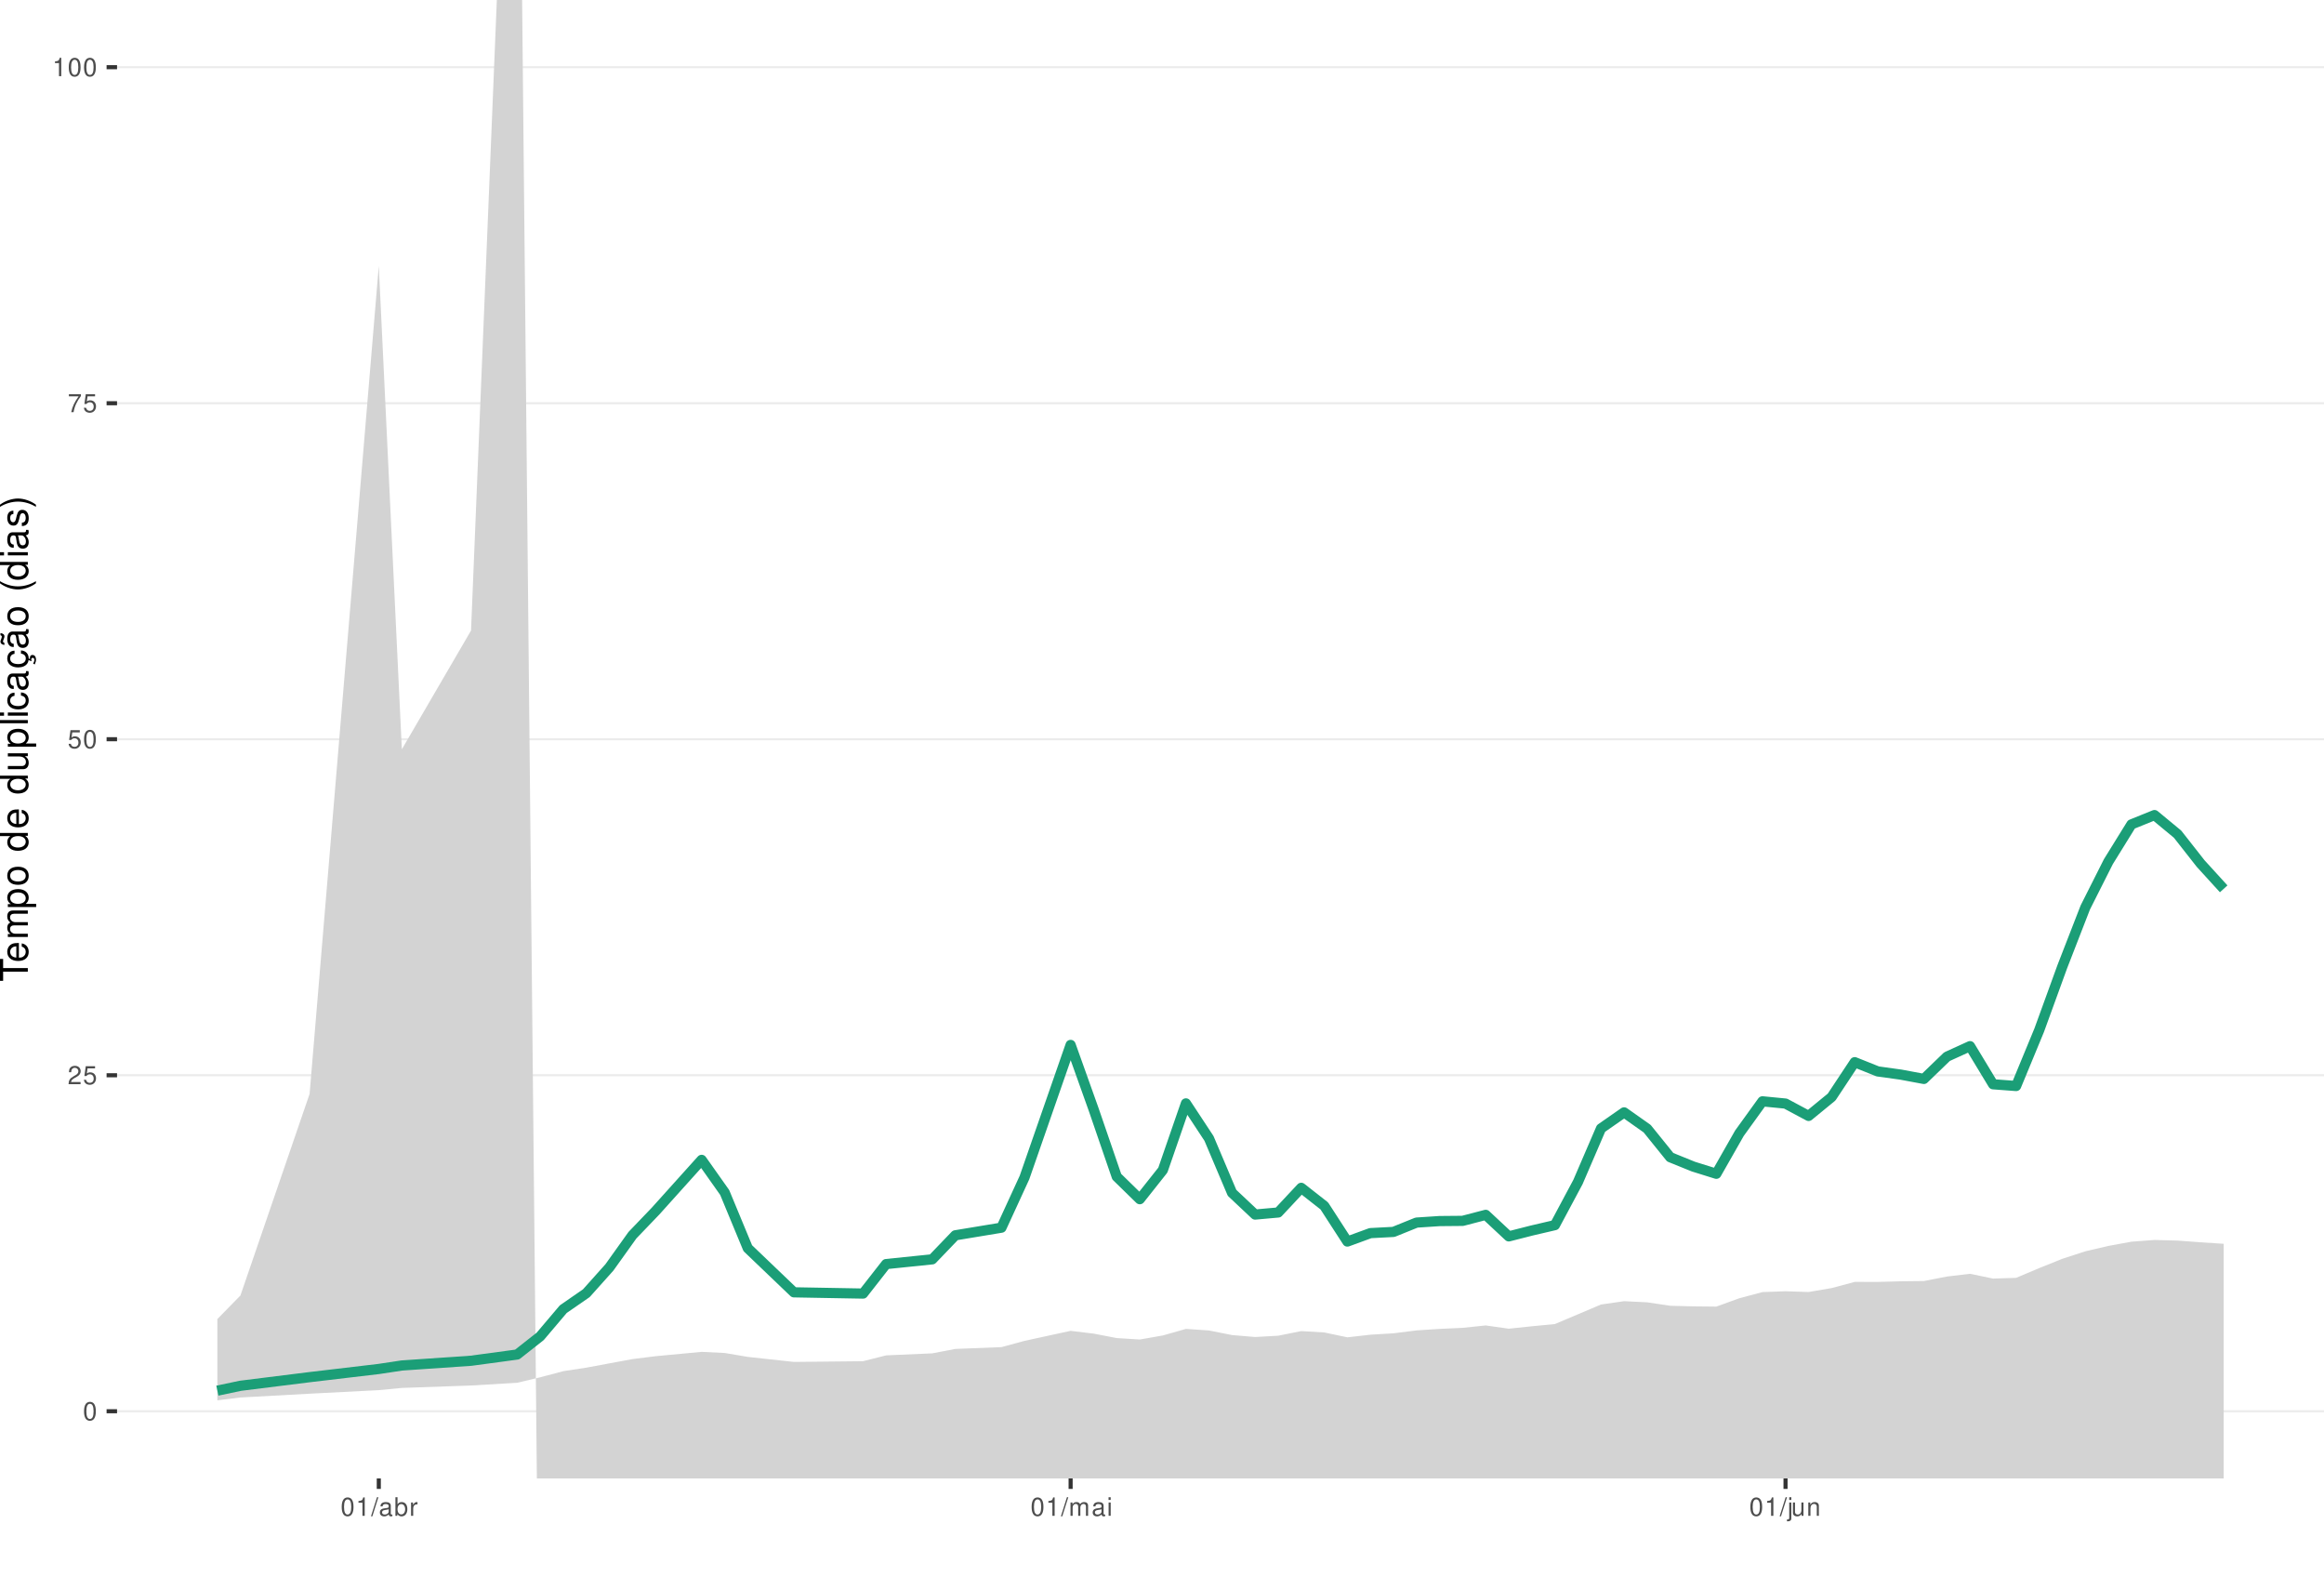
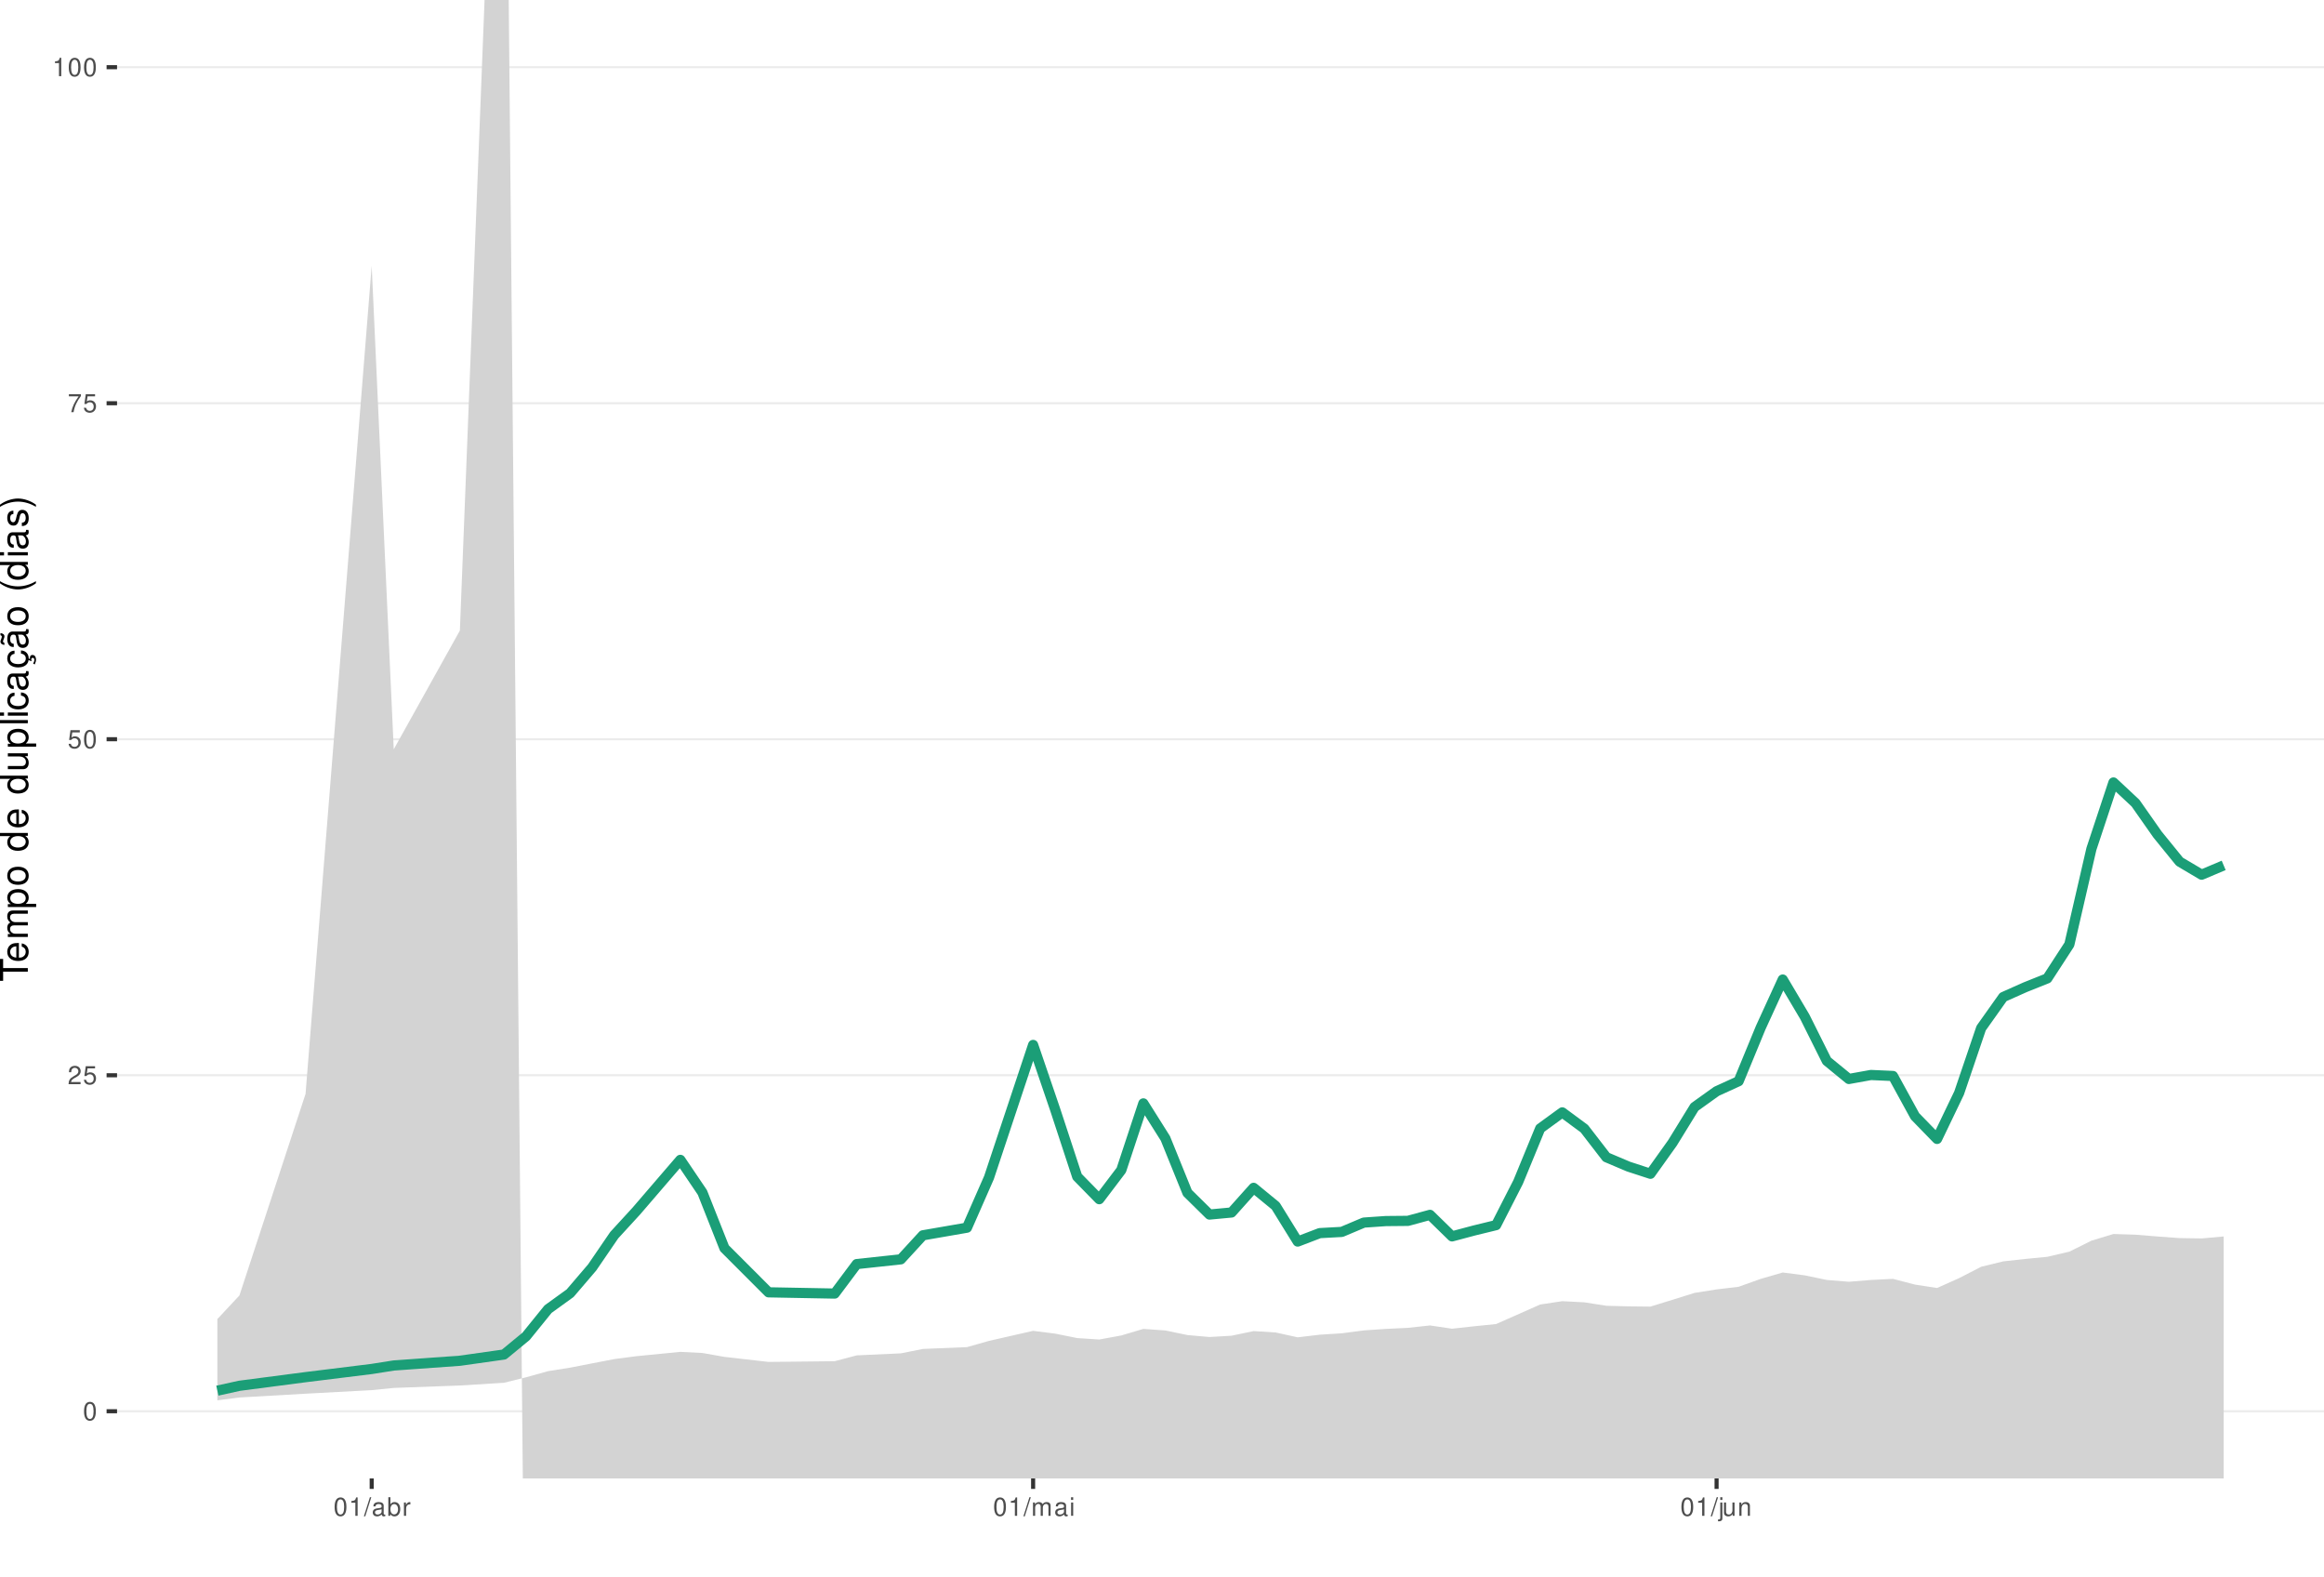
<svg xmlns="http://www.w3.org/2000/svg" xmlns:xlink="http://www.w3.org/1999/xlink" width="609pt" height="413pt" viewBox="0 0 609 413" version="1.1">
  <defs>
    <g>
      <symbol overflow="visible" id="glyph0-0">
        <path style="stroke:none;" d="" />
      </symbol>
      <symbol overflow="visible" id="glyph0-1">
        <path style="stroke:none;" d="M 1.828 -4.812 C 1.391 -4.812 0.984 -4.609 0.75 -4.281 C 0.438 -3.859 0.281 -3.219 0.281 -2.328 C 0.281 -0.703 0.812 0.156 1.828 0.156 C 2.828 0.156 3.375 -0.703 3.375 -2.297 C 3.375 -3.219 3.234 -3.844 2.922 -4.281 C 2.672 -4.625 2.281 -4.812 1.828 -4.812 Z M 1.828 -4.297 C 2.469 -4.297 2.781 -3.641 2.781 -2.344 C 2.781 -0.969 2.469 -0.328 1.812 -0.328 C 1.203 -0.328 0.891 -1 0.891 -2.328 C 0.891 -3.641 1.203 -4.297 1.828 -4.297 Z M 1.828 -4.297 " />
      </symbol>
      <symbol overflow="visible" id="glyph0-2">
        <path style="stroke:none;" d="M 3.375 -0.578 L 0.891 -0.578 C 0.938 -0.984 1.156 -1.234 1.734 -1.578 L 2.406 -1.953 C 3.062 -2.328 3.406 -2.812 3.406 -3.406 C 3.406 -3.812 3.234 -4.188 2.969 -4.438 C 2.688 -4.688 2.344 -4.812 1.891 -4.812 C 1.297 -4.812 0.844 -4.594 0.578 -4.188 C 0.422 -3.938 0.344 -3.641 0.328 -3.141 L 0.922 -3.141 C 0.938 -3.469 0.984 -3.672 1.062 -3.828 C 1.219 -4.125 1.516 -4.297 1.875 -4.297 C 2.406 -4.297 2.797 -3.906 2.797 -3.391 C 2.797 -3.016 2.578 -2.672 2.156 -2.438 L 1.547 -2.078 C 0.562 -1.516 0.281 -1.062 0.219 0 L 3.375 0 Z M 3.375 -0.578 " />
      </symbol>
      <symbol overflow="visible" id="glyph0-3">
        <path style="stroke:none;" d="M 3.172 -4.719 L 0.734 -4.719 L 0.375 -2.156 L 0.922 -2.156 C 1.188 -2.469 1.422 -2.594 1.797 -2.594 C 2.422 -2.594 2.812 -2.156 2.812 -1.453 C 2.812 -0.781 2.422 -0.359 1.781 -0.359 C 1.266 -0.359 0.953 -0.625 0.812 -1.156 L 0.234 -1.156 C 0.312 -0.766 0.375 -0.578 0.516 -0.406 C 0.781 -0.047 1.266 0.156 1.797 0.156 C 2.75 0.156 3.422 -0.547 3.422 -1.531 C 3.422 -2.469 2.797 -3.109 1.891 -3.109 C 1.562 -3.109 1.297 -3.016 1.016 -2.828 L 1.203 -4.141 L 3.172 -4.141 Z M 3.172 -4.719 " />
      </symbol>
      <symbol overflow="visible" id="glyph0-4">
        <path style="stroke:none;" d="M 3.469 -4.719 L 0.312 -4.719 L 0.312 -4.141 L 2.859 -4.141 C 1.734 -2.531 1.266 -1.547 0.922 0 L 1.547 0 C 1.797 -1.516 2.391 -2.812 3.469 -4.234 Z M 3.469 -4.719 " />
      </symbol>
      <symbol overflow="visible" id="glyph0-5">
        <path style="stroke:none;" d="M 1.719 -3.422 L 1.719 0 L 2.312 0 L 2.312 -4.812 L 1.922 -4.812 C 1.719 -4.078 1.578 -3.969 0.672 -3.859 L 0.672 -3.422 Z M 1.719 -3.422 " />
      </symbol>
      <symbol overflow="visible" id="glyph0-6">
        <path style="stroke:none;" d="M 1.531 -4.859 L -0.047 0.141 L 0.312 0.141 L 1.891 -4.859 Z M 1.531 -4.859 " />
      </symbol>
      <symbol overflow="visible" id="glyph0-7">
        <path style="stroke:none;" d="M 3.562 -0.328 C 3.5 -0.312 3.469 -0.312 3.438 -0.312 C 3.25 -0.312 3.141 -0.406 3.141 -0.578 L 3.141 -2.641 C 3.141 -3.25 2.688 -3.594 1.828 -3.594 C 1.312 -3.594 0.906 -3.438 0.672 -3.188 C 0.516 -3 0.453 -2.797 0.438 -2.453 L 0.984 -2.453 C 1.031 -2.875 1.297 -3.078 1.812 -3.078 C 2.312 -3.078 2.594 -2.891 2.594 -2.562 L 2.594 -2.406 C 2.578 -2.172 2.469 -2.078 2.016 -2.031 C 1.219 -1.922 1.109 -1.891 0.891 -1.812 C 0.484 -1.641 0.281 -1.328 0.281 -0.875 C 0.281 -0.25 0.719 0.156 1.422 0.156 C 1.859 0.156 2.219 0 2.609 -0.359 C 2.656 0 2.828 0.156 3.188 0.156 C 3.297 0.156 3.375 0.141 3.562 0.094 Z M 2.594 -1.094 C 2.594 -0.906 2.531 -0.797 2.375 -0.641 C 2.141 -0.438 1.875 -0.328 1.547 -0.328 C 1.109 -0.328 0.859 -0.547 0.859 -0.891 C 0.859 -1.266 1.094 -1.438 1.703 -1.531 C 2.297 -1.609 2.406 -1.641 2.594 -1.719 Z M 2.594 -1.094 " />
      </symbol>
      <symbol overflow="visible" id="glyph0-8">
        <path style="stroke:none;" d="M 0.359 -4.859 L 0.359 0 L 0.859 0 L 0.859 -0.453 C 1.125 -0.047 1.484 0.156 1.969 0.156 C 2.875 0.156 3.484 -0.594 3.484 -1.75 C 3.484 -2.891 2.922 -3.594 1.984 -3.594 C 1.516 -3.594 1.172 -3.406 0.906 -3.016 L 0.906 -4.859 Z M 1.891 -3.062 C 2.5 -3.062 2.906 -2.531 2.906 -1.703 C 2.906 -0.906 2.484 -0.359 1.891 -0.359 C 1.297 -0.359 0.906 -0.906 0.906 -1.719 C 0.906 -2.531 1.297 -3.062 1.891 -3.062 Z M 1.891 -3.062 " />
      </symbol>
      <symbol overflow="visible" id="glyph0-9">
        <path style="stroke:none;" d="M 0.453 -3.484 L 0.453 0 L 1.016 0 L 1.016 -1.812 C 1.031 -2.656 1.375 -3.016 2.141 -3 L 2.141 -3.562 C 2.047 -3.578 1.984 -3.594 1.922 -3.594 C 1.562 -3.594 1.297 -3.375 0.969 -2.859 L 0.969 -3.484 Z M 0.453 -3.484 " />
      </symbol>
      <symbol overflow="visible" id="glyph0-10">
        <path style="stroke:none;" d="M 0.469 -3.484 L 0.469 0 L 1.031 0 L 1.031 -2.188 C 1.031 -2.703 1.391 -3.109 1.844 -3.109 C 2.25 -3.109 2.484 -2.844 2.484 -2.406 L 2.484 0 L 3.047 0 L 3.047 -2.188 C 3.047 -2.703 3.422 -3.109 3.875 -3.109 C 4.266 -3.109 4.516 -2.844 4.516 -2.406 L 4.516 0 L 5.078 0 L 5.078 -2.609 C 5.078 -3.234 4.719 -3.594 4.062 -3.594 C 3.594 -3.594 3.312 -3.453 2.984 -3.062 C 2.781 -3.422 2.5 -3.594 2.047 -3.594 C 1.578 -3.594 1.266 -3.422 0.984 -3 L 0.984 -3.484 Z M 0.469 -3.484 " />
      </symbol>
      <symbol overflow="visible" id="glyph0-11">
        <path style="stroke:none;" d="M 1 -3.484 L 0.453 -3.484 L 0.453 0 L 1 0 Z M 1 -4.859 L 0.438 -4.859 L 0.438 -4.156 L 1 -4.156 Z M 1 -4.859 " />
      </symbol>
      <symbol overflow="visible" id="glyph0-12">
        <path style="stroke:none;" d="M 0.469 -3.484 L 0.469 0.5 C 0.469 0.859 0.359 0.969 0.016 0.969 C -0.031 0.969 -0.047 0.969 -0.125 0.953 L -0.125 1.438 C -0.047 1.438 -0.016 1.453 0.062 1.453 C 0.688 1.453 1.016 1.203 1.016 0.719 L 1.016 -3.484 Z M 1.016 -4.859 L 0.469 -4.859 L 0.469 -4.156 L 1.016 -4.156 Z M 1.016 -4.859 " />
      </symbol>
      <symbol overflow="visible" id="glyph0-13">
        <path style="stroke:none;" d="M 3.203 0 L 3.203 -3.484 L 2.656 -3.484 L 2.656 -1.516 C 2.656 -0.797 2.281 -0.328 1.703 -0.328 C 1.266 -0.328 0.984 -0.594 0.984 -1.016 L 0.984 -3.484 L 0.438 -3.484 L 0.438 -0.797 C 0.438 -0.219 0.859 0.156 1.547 0.156 C 2.062 0.156 2.391 -0.031 2.703 -0.484 L 2.703 0 Z M 3.203 0 " />
      </symbol>
      <symbol overflow="visible" id="glyph0-14">
        <path style="stroke:none;" d="M 0.469 -3.484 L 0.469 0 L 1.031 0 L 1.031 -1.922 C 1.031 -2.641 1.391 -3.109 1.969 -3.109 C 2.406 -3.109 2.688 -2.828 2.688 -2.422 L 2.688 0 L 3.234 0 L 3.234 -2.641 C 3.234 -3.219 2.812 -3.594 2.141 -3.594 C 1.625 -3.594 1.281 -3.391 0.984 -2.906 L 0.984 -3.484 Z M 0.469 -3.484 " />
      </symbol>
      <symbol overflow="visible" id="glyph1-0">
        <path style="stroke:none;" d="" />
      </symbol>
      <symbol overflow="visible" id="glyph1-1">
        <path style="stroke:none;" d="M -6.469 -3.547 L -6.469 -5.938 L -7.297 -5.938 L -7.297 -0.203 L -6.469 -0.203 L -6.469 -2.609 L 0 -2.609 L 0 -3.547 Z M -6.469 -3.547 " />
      </symbol>
      <symbol overflow="visible" id="glyph1-2">
        <path style="stroke:none;" d="M -2.344 -5.125 C -3.141 -5.125 -3.625 -5.062 -4.016 -4.922 C -4.875 -4.578 -5.391 -3.781 -5.391 -2.797 C -5.391 -1.344 -4.281 -0.406 -2.547 -0.406 C -0.812 -0.406 0.234 -1.297 0.234 -2.781 C 0.234 -3.984 -0.453 -4.812 -1.594 -5.016 L -1.594 -4.188 C -0.906 -3.953 -0.547 -3.484 -0.547 -2.812 C -0.547 -2.281 -0.781 -1.828 -1.219 -1.547 C -1.516 -1.344 -1.812 -1.281 -2.344 -1.266 Z M -3.016 -1.297 C -3.984 -1.359 -4.625 -1.953 -4.625 -2.797 C -4.625 -3.641 -3.953 -4.234 -3.016 -4.234 Z M -3.016 -1.297 " />
      </symbol>
      <symbol overflow="visible" id="glyph1-3">
        <path style="stroke:none;" d="M -5.234 -0.703 L 0 -0.703 L 0 -1.547 L -3.297 -1.547 C -4.047 -1.547 -4.656 -2.094 -4.656 -2.766 C -4.656 -3.391 -4.281 -3.734 -3.609 -3.734 L 0 -3.734 L 0 -4.578 L -3.297 -4.578 C -4.047 -4.578 -4.656 -5.125 -4.656 -5.812 C -4.656 -6.422 -4.266 -6.781 -3.609 -6.781 L 0 -6.781 L 0 -7.625 L -3.938 -7.625 C -4.875 -7.625 -5.391 -7.078 -5.391 -6.094 C -5.391 -5.406 -5.188 -4.984 -4.594 -4.484 C -5.156 -4.188 -5.391 -3.766 -5.391 -3.078 C -5.391 -2.375 -5.125 -1.906 -4.5 -1.469 L -5.234 -1.469 Z M -5.234 -0.703 " />
      </symbol>
      <symbol overflow="visible" id="glyph1-4">
        <path style="stroke:none;" d="M 2.188 -0.547 L 2.188 -1.375 L -0.547 -1.375 C -0.016 -1.812 0.234 -2.312 0.234 -2.984 C 0.234 -4.344 -0.859 -5.234 -2.531 -5.234 C -4.297 -5.234 -5.391 -4.375 -5.391 -2.984 C -5.391 -2.266 -5.062 -1.703 -4.453 -1.312 L -5.234 -1.312 L -5.234 -0.547 Z M -4.609 -2.844 C -4.609 -3.766 -3.797 -4.359 -2.547 -4.359 C -1.359 -4.359 -0.547 -3.75 -0.547 -2.844 C -0.547 -1.953 -1.344 -1.375 -2.578 -1.375 C -3.812 -1.375 -4.609 -1.953 -4.609 -2.844 Z M -4.609 -2.844 " />
      </symbol>
      <symbol overflow="visible" id="glyph1-5">
        <path style="stroke:none;" d="M -5.391 -2.719 C -5.391 -1.234 -4.344 -0.359 -2.578 -0.359 C -0.812 -0.359 0.234 -1.234 0.234 -2.734 C 0.234 -4.203 -0.812 -5.094 -2.547 -5.094 C -4.359 -5.094 -5.391 -4.234 -5.391 -2.719 Z M -4.625 -2.734 C -4.625 -3.672 -3.844 -4.234 -2.547 -4.234 C -1.312 -4.234 -0.547 -3.656 -0.547 -2.734 C -0.547 -1.797 -1.312 -1.234 -2.578 -1.234 C -3.844 -1.234 -4.625 -1.797 -4.625 -2.734 Z M -4.625 -2.734 " />
      </symbol>
      <symbol overflow="visible" id="glyph1-6">
        <path style="stroke:none;" d="" />
      </symbol>
      <symbol overflow="visible" id="glyph1-7">
        <path style="stroke:none;" d="M -7.297 -4.953 L -7.297 -4.125 L -4.578 -4.125 C -5.109 -3.766 -5.391 -3.203 -5.391 -2.516 C -5.391 -1.156 -4.297 -0.266 -2.625 -0.266 C -0.859 -0.266 0.234 -1.125 0.234 -2.547 C 0.234 -3.266 -0.047 -3.766 -0.688 -4.203 L 0 -4.203 L 0 -4.953 Z M -4.609 -2.656 C -4.609 -3.547 -3.812 -4.125 -2.562 -4.125 C -1.344 -4.125 -0.547 -3.547 -0.547 -2.656 C -0.547 -1.734 -1.359 -1.125 -2.578 -1.125 C -3.797 -1.125 -4.609 -1.734 -4.609 -2.656 Z M -4.609 -2.656 " />
      </symbol>
      <symbol overflow="visible" id="glyph1-8">
        <path style="stroke:none;" d="M 0 -4.812 L -5.234 -4.812 L -5.234 -3.984 L -2.266 -3.984 C -1.203 -3.984 -0.5 -3.438 -0.5 -2.562 C -0.5 -1.906 -0.906 -1.484 -1.531 -1.484 L -5.234 -1.484 L -5.234 -0.656 L -1.203 -0.656 C -0.328 -0.656 0.234 -1.297 0.234 -2.312 C 0.234 -3.094 -0.047 -3.578 -0.734 -4.062 L 0 -4.062 Z M 0 -4.812 " />
      </symbol>
      <symbol overflow="visible" id="glyph1-9">
        <path style="stroke:none;" d="M -7.297 -1.516 L -7.297 -0.688 L 0 -0.688 L 0 -1.516 Z M -7.297 -1.516 " />
      </symbol>
      <symbol overflow="visible" id="glyph1-10">
        <path style="stroke:none;" d="M -5.234 -1.5 L -5.234 -0.672 L 0 -0.672 L 0 -1.5 Z M -7.297 -1.5 L -7.297 -0.656 L -6.234 -0.656 L -6.234 -1.5 Z M -7.297 -1.5 " />
      </symbol>
      <symbol overflow="visible" id="glyph1-11">
        <path style="stroke:none;" d="M -3.484 -4.703 C -3.984 -4.672 -4.312 -4.562 -4.609 -4.359 C -5.094 -4 -5.391 -3.375 -5.391 -2.641 C -5.391 -1.219 -4.266 -0.312 -2.531 -0.312 C -0.844 -0.312 0.234 -1.203 0.234 -2.625 C 0.234 -3.875 -0.516 -4.672 -1.797 -4.766 L -1.797 -3.938 C -0.953 -3.797 -0.547 -3.359 -0.547 -2.656 C -0.547 -1.734 -1.297 -1.188 -2.531 -1.188 C -3.844 -1.188 -4.625 -1.719 -4.625 -2.625 C -4.625 -3.328 -4.203 -3.766 -3.484 -3.875 Z M -3.484 -4.703 " />
      </symbol>
      <symbol overflow="visible" id="glyph1-12">
        <path style="stroke:none;" d="M -0.484 -5.344 C -0.469 -5.266 -0.469 -5.219 -0.469 -5.172 C -0.469 -4.875 -0.625 -4.719 -0.875 -4.719 L -3.953 -4.719 C -4.891 -4.719 -5.391 -4.047 -5.391 -2.75 C -5.391 -1.984 -5.172 -1.375 -4.781 -1.016 C -4.516 -0.766 -4.203 -0.672 -3.688 -0.656 L -3.688 -1.484 C -4.328 -1.562 -4.625 -1.938 -4.625 -2.719 C -4.625 -3.484 -4.344 -3.891 -3.844 -3.891 L -3.625 -3.891 C -3.266 -3.875 -3.125 -3.703 -3.047 -3.016 C -2.891 -1.844 -2.844 -1.656 -2.719 -1.344 C -2.453 -0.734 -2 -0.422 -1.312 -0.422 C -0.375 -0.422 0.234 -1.078 0.234 -2.141 C 0.234 -2.797 0 -3.328 -0.547 -3.922 C 0 -3.984 0.234 -4.234 0.234 -4.781 C 0.234 -4.953 0.203 -5.062 0.141 -5.344 Z M -1.656 -3.891 C -1.375 -3.891 -1.203 -3.812 -0.969 -3.562 C -0.656 -3.219 -0.5 -2.812 -0.5 -2.312 C -0.5 -1.672 -0.812 -1.297 -1.344 -1.297 C -1.891 -1.297 -2.172 -1.656 -2.297 -2.547 C -2.422 -3.438 -2.453 -3.609 -2.594 -3.891 Z M -1.656 -3.891 " />
      </symbol>
      <symbol overflow="visible" id="glyph1-13">
        <path style="stroke:none;" d="M 0.234 -2.641 C 0.234 -3.875 -0.547 -4.703 -1.797 -4.766 L -1.797 -3.938 C -0.953 -3.797 -0.531 -3.359 -0.531 -2.656 C -0.531 -1.734 -1.281 -1.188 -2.516 -1.188 C -3.844 -1.188 -4.625 -1.719 -4.625 -2.625 C -4.625 -3.328 -4.203 -3.766 -3.484 -3.875 L -3.484 -4.703 C -3.984 -4.672 -4.312 -4.562 -4.609 -4.359 C -5.094 -4 -5.391 -3.375 -5.391 -2.641 C -5.391 -1.219 -4.266 -0.312 -2.531 -0.312 C -1.469 -0.312 -0.625 -0.672 -0.156 -1.312 C 0.047 -1.594 0.125 -1.812 0.203 -2.25 L 0.922 -1.938 L 0.984 -2.062 C 0.938 -2.188 0.906 -2.25 0.906 -2.375 C 0.906 -2.656 1.047 -2.828 1.281 -2.828 C 1.547 -2.828 1.734 -2.594 1.734 -2.297 C 1.734 -2.031 1.672 -1.844 1.438 -1.406 L 1.406 -1.312 L 1.812 -1.094 C 2.078 -1.75 2.141 -1.953 2.141 -2.344 C 2.141 -3.109 1.781 -3.578 1.203 -3.578 C 0.781 -3.578 0.547 -3.297 0.547 -2.797 C 0.547 -2.703 0.547 -2.641 0.562 -2.516 Z M 0.234 -2.641 " />
      </symbol>
      <symbol overflow="visible" id="glyph1-14">
        <path style="stroke:none;" d="M -0.484 -5.344 C -0.469 -5.266 -0.469 -5.219 -0.469 -5.172 C -0.469 -4.875 -0.625 -4.719 -0.875 -4.719 L -3.953 -4.719 C -4.891 -4.719 -5.391 -4.047 -5.391 -2.75 C -5.391 -1.984 -5.172 -1.375 -4.781 -1.016 C -4.516 -0.766 -4.203 -0.672 -3.688 -0.656 L -3.688 -1.484 C -4.328 -1.562 -4.625 -1.938 -4.625 -2.719 C -4.625 -3.484 -4.344 -3.891 -3.844 -3.891 L -3.625 -3.891 C -3.266 -3.875 -3.125 -3.703 -3.047 -3.016 C -2.891 -1.844 -2.844 -1.656 -2.719 -1.344 C -2.453 -0.734 -2 -0.422 -1.312 -0.422 C -0.375 -0.422 0.234 -1.078 0.234 -2.141 C 0.234 -2.797 0 -3.328 -0.547 -3.922 C 0 -3.984 0.234 -4.234 0.234 -4.781 C 0.234 -4.953 0.203 -5.062 0.141 -5.344 Z M -1.656 -3.891 C -1.375 -3.891 -1.203 -3.812 -0.969 -3.562 C -0.656 -3.219 -0.5 -2.812 -0.5 -2.312 C -0.5 -1.672 -0.812 -1.297 -1.344 -1.297 C -1.891 -1.297 -2.172 -1.656 -2.297 -2.547 C -2.422 -3.438 -2.453 -3.609 -2.594 -3.891 Z M -7.172 -3.75 C -6.922 -3.672 -6.812 -3.547 -6.812 -3.375 C -6.812 -3.25 -6.875 -2.984 -6.984 -2.734 C -7.156 -2.312 -7.172 -2.25 -7.172 -2.047 C -7.172 -1.594 -6.797 -1.297 -6.141 -1.188 L -6.141 -1.766 C -6.375 -1.812 -6.5 -1.938 -6.5 -2.094 C -6.5 -2.203 -6.469 -2.344 -6.375 -2.578 C -6.156 -3.156 -6.125 -3.234 -6.125 -3.438 C -6.125 -3.922 -6.484 -4.219 -7.172 -4.312 Z M -7.172 -3.75 " />
      </symbol>
      <symbol overflow="visible" id="glyph1-15">
        <path style="stroke:none;" d="M -7.297 -2.359 C -5.984 -1.359 -4.156 -0.734 -2.594 -0.734 C -1.016 -0.734 0.812 -1.359 2.125 -2.359 L 2.125 -2.906 C 0.688 -2.031 -0.984 -1.547 -2.594 -1.547 C -4.188 -1.547 -5.875 -2.031 -7.297 -2.906 Z M -7.297 -2.359 " />
      </symbol>
      <symbol overflow="visible" id="glyph1-16">
        <path style="stroke:none;" d="M -3.781 -4.375 C -4.812 -4.375 -5.391 -3.688 -5.391 -2.484 C -5.391 -1.266 -4.766 -0.469 -3.797 -0.469 C -2.969 -0.469 -2.578 -0.891 -2.281 -2.125 L -2.094 -2.906 C -1.953 -3.484 -1.734 -3.719 -1.375 -3.719 C -0.875 -3.719 -0.547 -3.234 -0.547 -2.5 C -0.547 -2.047 -0.672 -1.672 -0.891 -1.453 C -1.047 -1.328 -1.188 -1.266 -1.562 -1.219 L -1.562 -0.344 C -0.344 -0.375 0.234 -1.062 0.234 -2.438 C 0.234 -3.75 -0.422 -4.594 -1.438 -4.594 C -2.203 -4.594 -2.641 -4.156 -2.891 -3.109 L -3.078 -2.312 C -3.234 -1.625 -3.453 -1.344 -3.828 -1.344 C -4.312 -1.344 -4.625 -1.766 -4.625 -2.453 C -4.625 -3.125 -4.328 -3.484 -3.781 -3.5 Z M -3.781 -4.375 " />
      </symbol>
      <symbol overflow="visible" id="glyph1-17">
        <path style="stroke:none;" d="M 2.125 -0.938 C 0.812 -1.938 -1.016 -2.562 -2.578 -2.562 C -4.156 -2.562 -5.984 -1.938 -7.297 -0.938 L -7.297 -0.375 C -5.859 -1.266 -4.188 -1.75 -2.578 -1.75 C -0.984 -1.75 0.703 -1.266 2.125 -0.375 Z M 2.125 -0.938 " />
      </symbol>
    </g>
    <clipPath id="clip1">
      <path d="M 30.672 0 L 609 0 L 609 387.328 L 30.672 387.328 Z M 30.672 0 " />
    </clipPath>
    <clipPath id="clip2">
      <path d="M 30.672 369 L 609 369 L 609 370 L 30.672 370 Z M 30.672 369 " />
    </clipPath>
    <clipPath id="clip3">
      <path d="M 30.672 281 L 609 281 L 609 282 L 30.672 282 Z M 30.672 281 " />
    </clipPath>
    <clipPath id="clip4">
      <path d="M 30.672 193 L 609 193 L 609 194 L 30.672 194 Z M 30.672 193 " />
    </clipPath>
    <clipPath id="clip5">
      <path d="M 30.672 105 L 609 105 L 609 106 L 30.672 106 Z M 30.672 105 " />
    </clipPath>
    <clipPath id="clip6">
      <path d="M 30.672 17 L 609 17 L 609 18 L 30.672 18 Z M 30.672 17 " />
    </clipPath>
    <clipPath id="clip7">
      <path d="M 56 0 L 583 0 L 583 387.328 L 56 387.328 Z M 56 0 " />
    </clipPath>
  </defs>
  <g id="surface16">
    <rect x="0" y="0" width="609" height="413" style="fill:rgb(100%,100%,100%);fill-opacity:1;stroke:none;" />
    <rect x="0" y="0" width="609" height="413" style="fill:rgb(100%,100%,100%);fill-opacity:1;stroke:none;" />
    <path style="fill:none;stroke-width:1.067;stroke-linecap:round;stroke-linejoin:round;stroke:rgb(100%,100%,100%);stroke-opacity:1;stroke-miterlimit:10;" d="M 0 413 L 609 413 L 609 0 L 0 0 Z M 0 413 " />
    <g clip-path="url(#clip1)" clip-rule="nonzero">
      <path style=" stroke:none;fill-rule:nonzero;fill:rgb(100%,100%,100%);fill-opacity:1;" d="M 30.672 387.328 L 609 387.328 L 609 0 L 30.672 0 Z M 30.672 387.328 " />
    </g>
    <g clip-path="url(#clip2)" clip-rule="nonzero">
      <path style="fill:none;stroke-width:0.533;stroke-linecap:butt;stroke-linejoin:round;stroke:rgb(92.157%,92.157%,92.157%);stroke-opacity:1;stroke-miterlimit:10;" d="M 30.672 369.723 L 609 369.723 " />
    </g>
    <g clip-path="url(#clip3)" clip-rule="nonzero">
      <path style="fill:none;stroke-width:0.533;stroke-linecap:butt;stroke-linejoin:round;stroke:rgb(92.157%,92.157%,92.157%);stroke-opacity:1;stroke-miterlimit:10;" d="M 30.672 281.695 L 609 281.695 " />
    </g>
    <g clip-path="url(#clip4)" clip-rule="nonzero">
      <path style="fill:none;stroke-width:0.533;stroke-linecap:butt;stroke-linejoin:round;stroke:rgb(92.157%,92.157%,92.157%);stroke-opacity:1;stroke-miterlimit:10;" d="M 30.672 193.664 L 609 193.664 " />
    </g>
    <g clip-path="url(#clip5)" clip-rule="nonzero">
      <path style="fill:none;stroke-width:0.533;stroke-linecap:butt;stroke-linejoin:round;stroke:rgb(92.157%,92.157%,92.157%);stroke-opacity:1;stroke-miterlimit:10;" d="M 30.672 105.637 L 609 105.637 " />
    </g>
    <g clip-path="url(#clip6)" clip-rule="nonzero">
      <path style="fill:none;stroke-width:0.533;stroke-linecap:butt;stroke-linejoin:round;stroke:rgb(92.157%,92.157%,92.157%);stroke-opacity:1;stroke-miterlimit:10;" d="M 30.672 17.605 L 609 17.605 " />
    </g>
    <g clip-path="url(#clip7)" clip-rule="nonzero">
-       <path style=" stroke:none;fill-rule:nonzero;fill:rgb(82.745%,82.745%,82.745%);fill-opacity:1;" d="M 56.957 345.574 L 63.004 339.398 L 81.133 286.578 L 99.262 69.641 L 105.305 196.305 L 123.434 165.188 L 130.195 0 L 136.82 0 L 140.941 413 L 154.938 413 L 159.691 407.844 L 165.734 403.559 L 171.777 402.035 L 183.863 399.387 L 189.906 402.621 L 195.953 412.93 L 195.977 413 L 272.961 413 L 280.555 407.383 L 286.598 411.766 L 287.41 413 L 582.711 413 L 582.711 325.852 L 576.668 325.457 L 570.625 325.012 L 564.582 324.848 L 558.539 325.301 L 552.496 326.41 L 546.453 327.82 L 540.41 329.789 L 534.367 332.219 L 528.324 334.773 L 522.281 334.965 L 516.238 333.711 L 510.195 334.43 L 504.152 335.609 L 498.109 335.676 L 492.066 335.84 L 486.023 335.832 L 479.98 337.453 L 473.938 338.48 L 467.895 338.285 L 461.848 338.504 L 455.805 340.109 L 449.762 342.305 L 443.719 342.242 L 437.676 342.09 L 431.633 341.184 L 425.59 340.887 L 419.547 341.758 L 407.461 346.875 L 401.418 347.461 L 395.375 348.098 L 389.332 347.242 L 383.289 347.871 L 377.246 348.148 L 371.203 348.543 L 365.16 349.301 L 359.117 349.668 L 353.074 350.355 L 347.031 349.082 L 340.988 348.723 L 334.945 349.934 L 328.898 350.273 L 322.855 349.762 L 316.812 348.559 L 310.77 348.148 L 304.727 349.867 L 298.684 350.93 L 292.641 350.551 L 286.598 349.387 L 280.555 348.656 L 268.469 351.285 L 262.426 352.922 L 250.34 353.398 L 244.297 354.555 L 232.211 355.082 L 226.168 356.609 L 208.039 356.801 L 195.953 355.48 L 189.906 354.457 L 183.863 354.164 L 171.777 355.301 L 165.734 356.062 L 159.691 357.176 L 153.648 358.301 L 147.605 359.219 L 141.562 360.828 L 135.52 362.262 L 123.434 362.977 L 105.305 363.613 L 99.262 364.191 L 81.133 365.125 L 63.004 366.117 L 56.957 366.855 Z M 56.957 345.574 " />
-     </g>
-     <path style="fill:none;stroke-width:2.667;stroke-linecap:butt;stroke-linejoin:round;stroke:rgb(10.588%,61.961%,46.667%);stroke-opacity:1;stroke-miterlimit:10;" d="M 56.957 364.328 L 63.004 363.051 L 81.133 360.789 L 99.262 358.648 L 105.305 357.734 L 123.434 356.492 L 135.52 354.859 L 141.562 350.105 L 147.605 342.973 L 153.648 338.797 L 159.691 332.043 L 165.734 323.594 L 171.777 317.297 L 183.863 303.863 L 189.906 312.41 L 195.953 327 L 208.039 338.566 L 226.168 338.891 L 232.211 331.164 L 244.297 329.922 L 250.34 323.629 L 262.426 321.629 L 268.469 308.477 L 280.555 273.75 L 286.598 290.676 L 292.641 308.258 L 298.684 314.164 L 304.727 306.539 L 310.77 289.07 L 316.812 298.246 L 322.855 312.504 L 328.898 318.191 L 334.945 317.652 L 340.988 311.191 L 347.031 315.93 L 353.074 325.266 L 359.117 323.055 L 365.16 322.738 L 371.203 320.297 L 377.246 319.898 L 383.289 319.844 L 389.332 318.27 L 395.375 323.91 L 401.418 322.371 L 407.461 320.961 L 413.504 309.656 L 419.547 295.629 L 425.59 291.422 L 431.633 295.688 L 437.676 303.172 L 443.719 305.621 L 449.762 307.508 L 455.805 296.898 L 461.848 288.527 L 467.895 289.117 L 473.938 292.352 L 479.98 287.402 L 486.023 278.273 L 492.066 280.691 L 498.109 281.531 L 504.152 282.66 L 510.195 276.828 L 516.238 274.074 L 522.281 284.059 L 528.324 284.516 L 534.367 269.895 L 540.41 253.273 L 546.453 237.727 L 552.496 225.738 L 558.539 215.977 L 564.582 213.535 L 570.625 218.535 L 576.668 226.227 L 582.711 232.859 " />
+       <path style=" stroke:none;fill-rule:nonzero;fill:rgb(82.745%,82.745%,82.745%);fill-opacity:1;" d="M 56.957 345.574 L 62.738 339.398 L 80.07 286.578 L 97.402 69.641 L 103.18 196.305 L 120.512 165.188 L 126.977 0 L 133.309 0 L 137.25 413 L 150.633 413 L 155.176 407.844 L 160.953 403.559 L 166.73 402.035 L 178.285 399.387 L 184.062 402.621 L 189.84 412.93 L 189.867 413 L 263.469 413 L 270.727 407.383 L 276.504 411.766 L 277.281 413 L 582.711 413 L 582.711 323.93 L 576.934 324.449 L 571.156 324.359 L 565.379 323.938 L 559.602 323.469 L 553.824 323.285 L 548.047 325.039 L 542.27 327.914 L 536.492 329.262 L 530.715 329.824 L 524.938 330.457 L 519.16 331.871 L 513.383 334.844 L 507.605 337.43 L 501.828 336.543 L 496.051 335.039 L 490.273 335.328 L 484.496 335.797 L 478.719 335.328 L 472.941 334.121 L 467.164 333.371 L 461.383 335.047 L 455.605 337.113 L 449.828 337.805 L 444.051 338.715 L 438.273 340.523 L 432.496 342.305 L 426.719 342.242 L 420.941 342.09 L 415.164 341.184 L 409.387 340.887 L 403.609 341.758 L 392.055 346.875 L 386.277 347.461 L 380.5 348.098 L 374.723 347.242 L 368.945 347.871 L 363.168 348.148 L 357.391 348.543 L 351.613 349.301 L 345.836 349.668 L 340.059 350.355 L 334.281 349.082 L 328.5 348.723 L 322.723 349.934 L 316.945 350.273 L 311.168 349.762 L 305.391 348.559 L 299.613 348.148 L 293.836 349.867 L 288.059 350.93 L 282.281 350.551 L 276.504 349.387 L 270.727 348.656 L 259.172 351.285 L 253.395 352.922 L 241.84 353.398 L 236.062 354.555 L 224.508 355.082 L 218.73 356.609 L 201.398 356.801 L 189.84 355.48 L 184.062 354.457 L 178.285 354.164 L 166.73 355.301 L 160.953 356.062 L 155.176 357.176 L 149.398 358.301 L 143.621 359.219 L 137.844 360.828 L 132.066 362.262 L 120.512 362.977 L 103.18 363.613 L 97.402 364.191 L 80.07 365.125 L 62.738 366.117 L 56.957 366.855 Z M 56.957 345.574 " />
+     </g>
+     <path style="fill:none;stroke-width:2.667;stroke-linecap:butt;stroke-linejoin:round;stroke:rgb(10.588%,61.961%,46.667%);stroke-opacity:1;stroke-miterlimit:10;" d="M 56.957 364.328 L 62.738 363.051 L 80.07 360.789 L 97.402 358.648 L 103.18 357.734 L 120.512 356.492 L 132.066 354.859 L 137.844 350.105 L 143.621 342.973 L 149.398 338.797 L 155.176 332.043 L 160.953 323.594 L 166.73 317.297 L 178.285 303.863 L 184.062 312.41 L 189.84 327 L 201.398 338.566 L 218.73 338.891 L 224.508 331.164 L 236.062 329.922 L 241.84 323.629 L 253.395 321.629 L 259.172 308.477 L 270.727 273.75 L 276.504 290.676 L 282.281 308.258 L 288.059 314.164 L 293.836 306.539 L 299.613 289.07 L 305.391 298.246 L 311.168 312.504 L 316.945 318.191 L 322.723 317.652 L 328.5 311.191 L 334.281 315.93 L 340.059 325.266 L 345.836 323.055 L 351.613 322.738 L 357.391 320.297 L 363.168 319.898 L 368.945 319.844 L 374.723 318.27 L 380.5 323.91 L 386.277 322.371 L 392.055 320.961 L 397.832 309.656 L 403.609 295.629 L 409.387 291.422 L 415.164 295.688 L 420.941 303.172 L 426.719 305.621 L 432.496 307.508 L 438.273 299.414 L 444.051 290.027 L 449.828 285.891 L 455.605 283.254 L 461.383 269.238 L 467.164 256.621 L 472.941 266.371 L 478.719 277.945 L 484.496 282.672 L 490.273 281.629 L 496.051 281.887 L 501.828 292.434 L 507.605 298.375 L 513.383 286.34 L 519.16 269.344 L 524.938 261.203 L 530.715 258.629 L 536.492 256.32 L 542.27 247.43 L 548.047 222.41 L 553.824 204.992 L 559.602 210.398 L 565.379 218.633 L 571.156 225.738 L 576.934 229.156 L 582.711 226.715 " />
    <g style="fill:rgb(30.196%,30.196%,30.196%);fill-opacity:1;">
      <use xlink:href="#glyph0-1" x="21.738" y="372.07" />
    </g>
    <g style="fill:rgb(30.196%,30.196%,30.196%);fill-opacity:1;">
      <use xlink:href="#glyph0-2" x="17.738" y="284.043" />
      <use xlink:href="#glyph0-3" x="21.738" y="284.043" />
    </g>
    <g style="fill:rgb(30.196%,30.196%,30.196%);fill-opacity:1;">
      <use xlink:href="#glyph0-3" x="17.738" y="196.012" />
      <use xlink:href="#glyph0-1" x="21.738" y="196.012" />
    </g>
    <g style="fill:rgb(30.196%,30.196%,30.196%);fill-opacity:1;">
      <use xlink:href="#glyph0-4" x="17.738" y="107.984" />
      <use xlink:href="#glyph0-3" x="21.738" y="107.984" />
    </g>
    <g style="fill:rgb(30.196%,30.196%,30.196%);fill-opacity:1;">
      <use xlink:href="#glyph0-5" x="13.738" y="19.953" />
      <use xlink:href="#glyph0-1" x="17.738" y="19.953" />
      <use xlink:href="#glyph0-1" x="21.738" y="19.953" />
    </g>
    <path style="fill:none;stroke-width:1.067;stroke-linecap:butt;stroke-linejoin:round;stroke:rgb(20%,20%,20%);stroke-opacity:1;stroke-miterlimit:10;" d="M 27.93 369.723 L 30.672 369.723 " />
    <path style="fill:none;stroke-width:1.067;stroke-linecap:butt;stroke-linejoin:round;stroke:rgb(20%,20%,20%);stroke-opacity:1;stroke-miterlimit:10;" d="M 27.93 281.695 L 30.672 281.695 " />
    <path style="fill:none;stroke-width:1.067;stroke-linecap:butt;stroke-linejoin:round;stroke:rgb(20%,20%,20%);stroke-opacity:1;stroke-miterlimit:10;" d="M 27.93 193.664 L 30.672 193.664 " />
    <path style="fill:none;stroke-width:1.067;stroke-linecap:butt;stroke-linejoin:round;stroke:rgb(20%,20%,20%);stroke-opacity:1;stroke-miterlimit:10;" d="M 27.93 105.637 L 30.672 105.637 " />
    <path style="fill:none;stroke-width:1.067;stroke-linecap:butt;stroke-linejoin:round;stroke:rgb(20%,20%,20%);stroke-opacity:1;stroke-miterlimit:10;" d="M 27.93 17.605 L 30.672 17.605 " />
-     <path style="fill:none;stroke-width:1.067;stroke-linecap:butt;stroke-linejoin:round;stroke:rgb(20%,20%,20%);stroke-opacity:1;stroke-miterlimit:10;" d="M 99.262 390.07 L 99.262 387.328 " />
-     <path style="fill:none;stroke-width:1.067;stroke-linecap:butt;stroke-linejoin:round;stroke:rgb(20%,20%,20%);stroke-opacity:1;stroke-miterlimit:10;" d="M 280.555 390.07 L 280.555 387.328 " />
-     <path style="fill:none;stroke-width:1.067;stroke-linecap:butt;stroke-linejoin:round;stroke:rgb(20%,20%,20%);stroke-opacity:1;stroke-miterlimit:10;" d="M 467.895 390.07 L 467.895 387.328 " />
-     <g style="fill:rgb(30.196%,30.196%,30.196%);fill-opacity:1;">
-       <use xlink:href="#glyph0-1" x="89.262" y="397.109" />
-       <use xlink:href="#glyph0-5" x="93.262" y="397.109" />
-       <use xlink:href="#glyph0-6" x="97.262" y="397.109" />
-       <use xlink:href="#glyph0-7" x="99.262" y="397.109" />
-       <use xlink:href="#glyph0-8" x="103.262" y="397.109" />
-       <use xlink:href="#glyph0-9" x="107.262" y="397.109" />
-     </g>
-     <g style="fill:rgb(30.196%,30.196%,30.196%);fill-opacity:1;">
-       <use xlink:href="#glyph0-1" x="270.055" y="397.109" />
-       <use xlink:href="#glyph0-5" x="274.055" y="397.109" />
-       <use xlink:href="#glyph0-6" x="278.055" y="397.109" />
-       <use xlink:href="#glyph0-10" x="280.055" y="397.109" />
-       <use xlink:href="#glyph0-7" x="286.055" y="397.109" />
-       <use xlink:href="#glyph0-11" x="290.055" y="397.109" />
-     </g>
-     <g style="fill:rgb(30.196%,30.196%,30.196%);fill-opacity:1;">
-       <use xlink:href="#glyph0-1" x="458.395" y="397.109" />
-       <use xlink:href="#glyph0-5" x="462.395" y="397.109" />
-       <use xlink:href="#glyph0-6" x="466.395" y="397.109" />
-       <use xlink:href="#glyph0-12" x="468.395" y="397.109" />
-       <use xlink:href="#glyph0-13" x="469.395" y="397.109" />
-       <use xlink:href="#glyph0-14" x="473.395" y="397.109" />
+     <path style="fill:none;stroke-width:1.067;stroke-linecap:butt;stroke-linejoin:round;stroke:rgb(20%,20%,20%);stroke-opacity:1;stroke-miterlimit:10;" d="M 97.402 390.07 L 97.402 387.328 " />
+     <path style="fill:none;stroke-width:1.067;stroke-linecap:butt;stroke-linejoin:round;stroke:rgb(20%,20%,20%);stroke-opacity:1;stroke-miterlimit:10;" d="M 270.727 390.07 L 270.727 387.328 " />
+     <path style="fill:none;stroke-width:1.067;stroke-linecap:butt;stroke-linejoin:round;stroke:rgb(20%,20%,20%);stroke-opacity:1;stroke-miterlimit:10;" d="M 449.828 390.07 L 449.828 387.328 " />
+     <g style="fill:rgb(30.196%,30.196%,30.196%);fill-opacity:1;">
+       <use xlink:href="#glyph0-1" x="87.402" y="397.109" />
+       <use xlink:href="#glyph0-5" x="91.402" y="397.109" />
+       <use xlink:href="#glyph0-6" x="95.402" y="397.109" />
+       <use xlink:href="#glyph0-7" x="97.402" y="397.109" />
+       <use xlink:href="#glyph0-8" x="101.402" y="397.109" />
+       <use xlink:href="#glyph0-9" x="105.402" y="397.109" />
+     </g>
+     <g style="fill:rgb(30.196%,30.196%,30.196%);fill-opacity:1;">
+       <use xlink:href="#glyph0-1" x="260.227" y="397.109" />
+       <use xlink:href="#glyph0-5" x="264.227" y="397.109" />
+       <use xlink:href="#glyph0-6" x="268.227" y="397.109" />
+       <use xlink:href="#glyph0-10" x="270.227" y="397.109" />
+       <use xlink:href="#glyph0-7" x="276.227" y="397.109" />
+       <use xlink:href="#glyph0-11" x="280.227" y="397.109" />
+     </g>
+     <g style="fill:rgb(30.196%,30.196%,30.196%);fill-opacity:1;">
+       <use xlink:href="#glyph0-1" x="440.328" y="397.109" />
+       <use xlink:href="#glyph0-5" x="444.328" y="397.109" />
+       <use xlink:href="#glyph0-6" x="448.328" y="397.109" />
+       <use xlink:href="#glyph0-12" x="450.328" y="397.109" />
+       <use xlink:href="#glyph0-13" x="451.328" y="397.109" />
+       <use xlink:href="#glyph0-14" x="455.328" y="397.109" />
    </g>
    <g style="fill:rgb(0%,0%,0%);fill-opacity:1;">
      <use xlink:href="#glyph1-1" x="7.29" y="257.164" />
      <use xlink:href="#glyph1-2" x="7.29" y="252.164" />
      <use xlink:href="#glyph1-3" x="7.29" y="246.164" />
      <use xlink:href="#glyph1-4" x="7.29" y="238.164" />
      <use xlink:href="#glyph1-5" x="7.29" y="232.164" />
      <use xlink:href="#glyph1-6" x="7.29" y="226.164" />
      <use xlink:href="#glyph1-7" x="7.29" y="223.164" />
      <use xlink:href="#glyph1-2" x="7.29" y="217.164" />
      <use xlink:href="#glyph1-6" x="7.29" y="211.164" />
      <use xlink:href="#glyph1-7" x="7.29" y="208.164" />
      <use xlink:href="#glyph1-8" x="7.29" y="202.164" />
      <use xlink:href="#glyph1-4" x="7.29" y="196.164" />
      <use xlink:href="#glyph1-9" x="7.29" y="190.164" />
      <use xlink:href="#glyph1-10" x="7.29" y="188.164" />
      <use xlink:href="#glyph1-11" x="7.29" y="186.164" />
      <use xlink:href="#glyph1-12" x="7.29" y="181.164" />
      <use xlink:href="#glyph1-13" x="7.29" y="175.164" />
      <use xlink:href="#glyph1-14" x="7.29" y="170.164" />
      <use xlink:href="#glyph1-5" x="7.29" y="164.164" />
      <use xlink:href="#glyph1-6" x="7.29" y="158.164" />
      <use xlink:href="#glyph1-15" x="7.29" y="155.164" />
      <use xlink:href="#glyph1-7" x="7.29" y="152.164" />
      <use xlink:href="#glyph1-10" x="7.29" y="146.164" />
      <use xlink:href="#glyph1-12" x="7.29" y="144.164" />
      <use xlink:href="#glyph1-16" x="7.29" y="138.164" />
      <use xlink:href="#glyph1-17" x="7.29" y="133.164" />
    </g>
  </g>
</svg>
